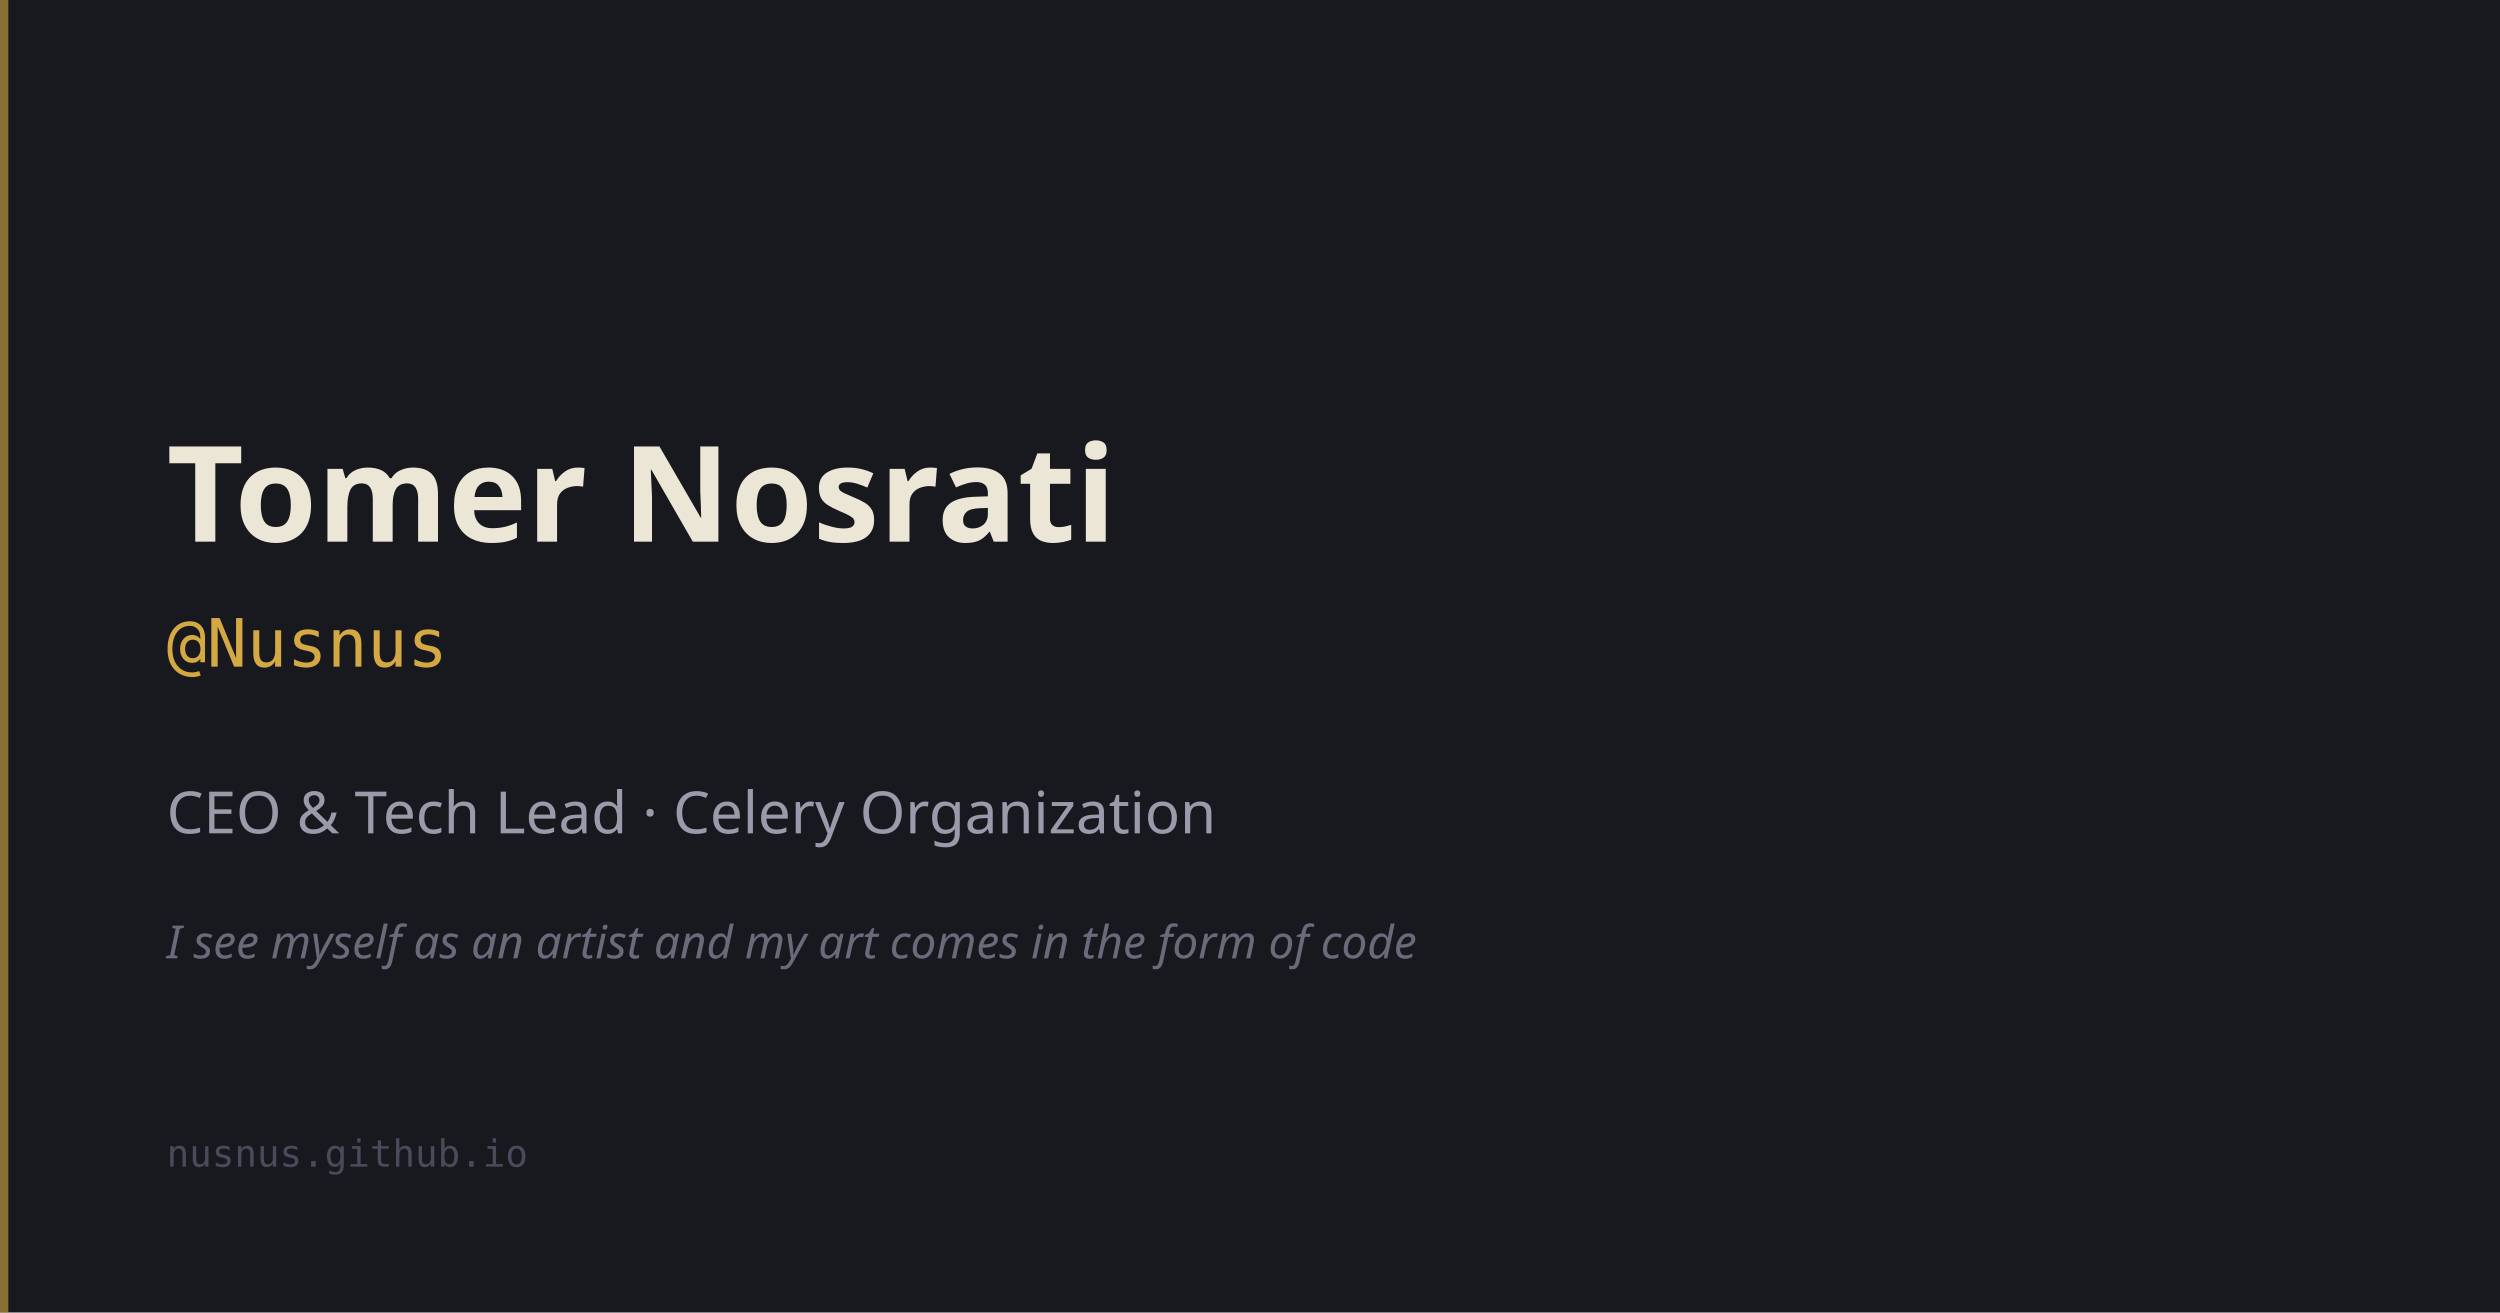
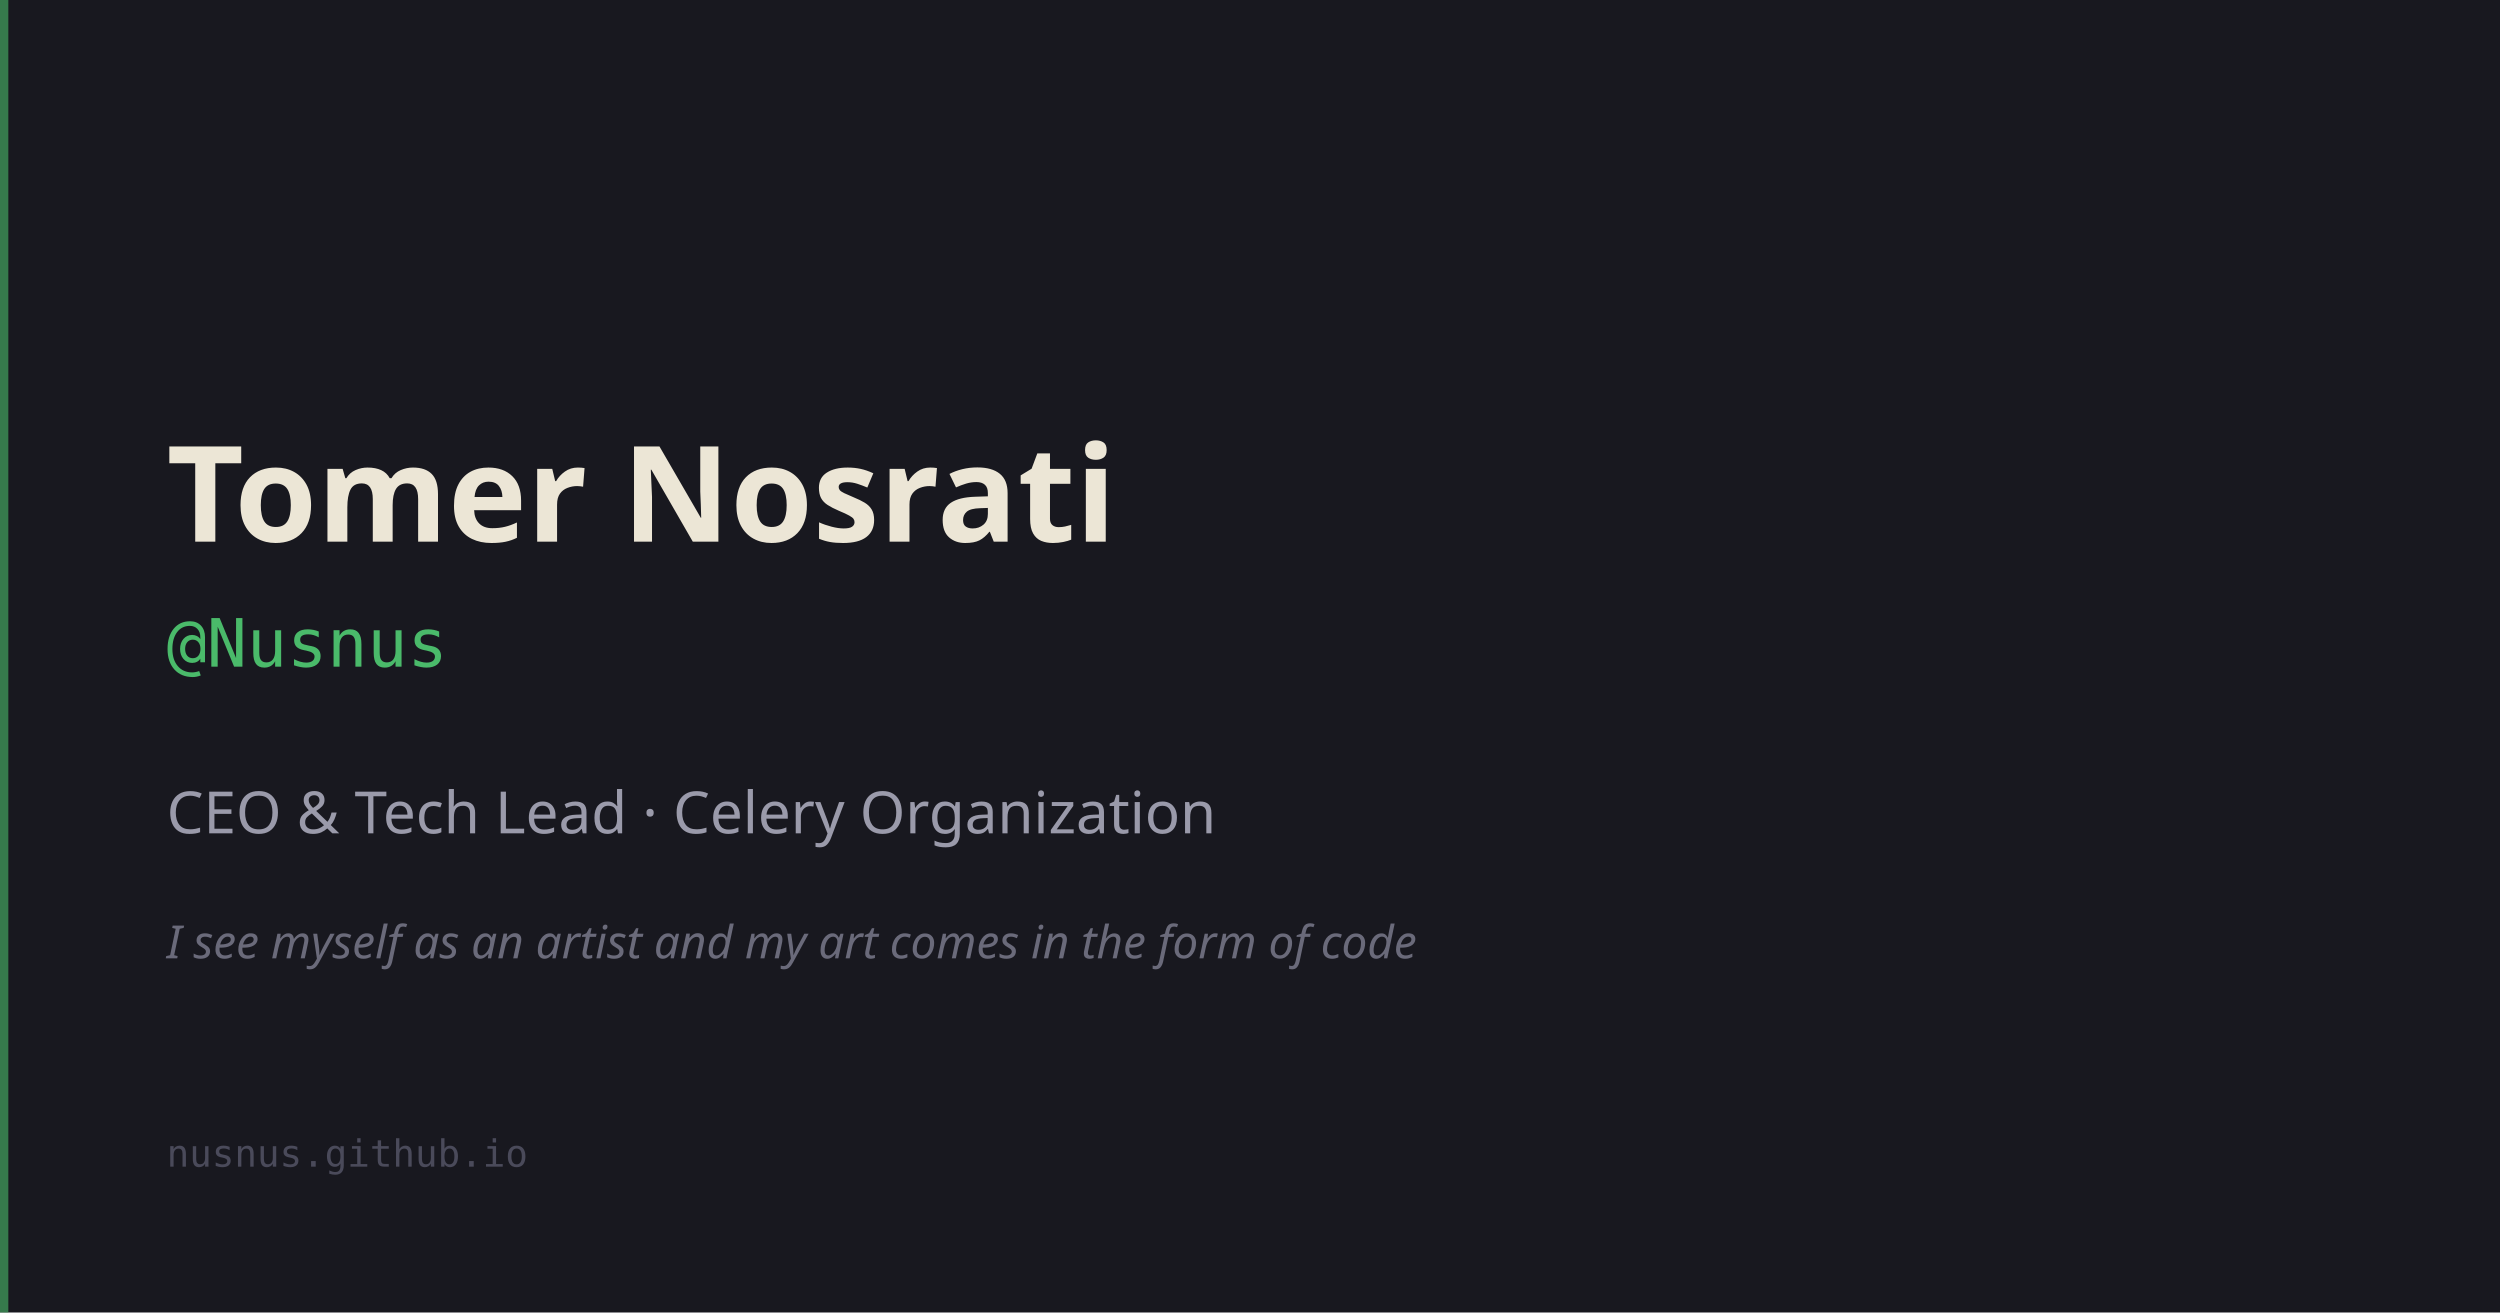
<svg xmlns="http://www.w3.org/2000/svg" width="1200" height="630" viewBox="0 0 1200 630">
  <rect width="1200" height="630" fill="#18181f" />
-   <rect x="0" y="0" width="4" height="630" fill="#d4a843" opacity="0.6" />
+   <rect x="0" y="0" width="4" height="630" fill="#4aba6a" opacity="0.6" />
  <text x="80" y="260" font-family="system-ui, sans-serif" font-size="64" font-weight="700" fill="#ece6d6">Tomer Nosrati</text>
-   <text x="80" y="320" font-family="monospace" font-size="32" fill="#d4a843">@Nusnus</text>
+   <text x="80" y="320" font-family="monospace" font-size="32" fill="#4aba6a">@Nusnus</text>
  <text x="80" y="400" font-family="system-ui, sans-serif" font-size="28" fill="#9a9aaa">CEO &amp; Tech Lead · Celery Organization</text>
  <text x="80" y="460" font-family="system-ui, sans-serif" font-size="22" fill="#6a6a7a" font-style="italic">I see myself as an artist and my art comes in the form of code</text>
  <text x="80" y="560" font-family="monospace" font-size="18" fill="#4a4a5a">nusnus.github.io</text>
</svg>
